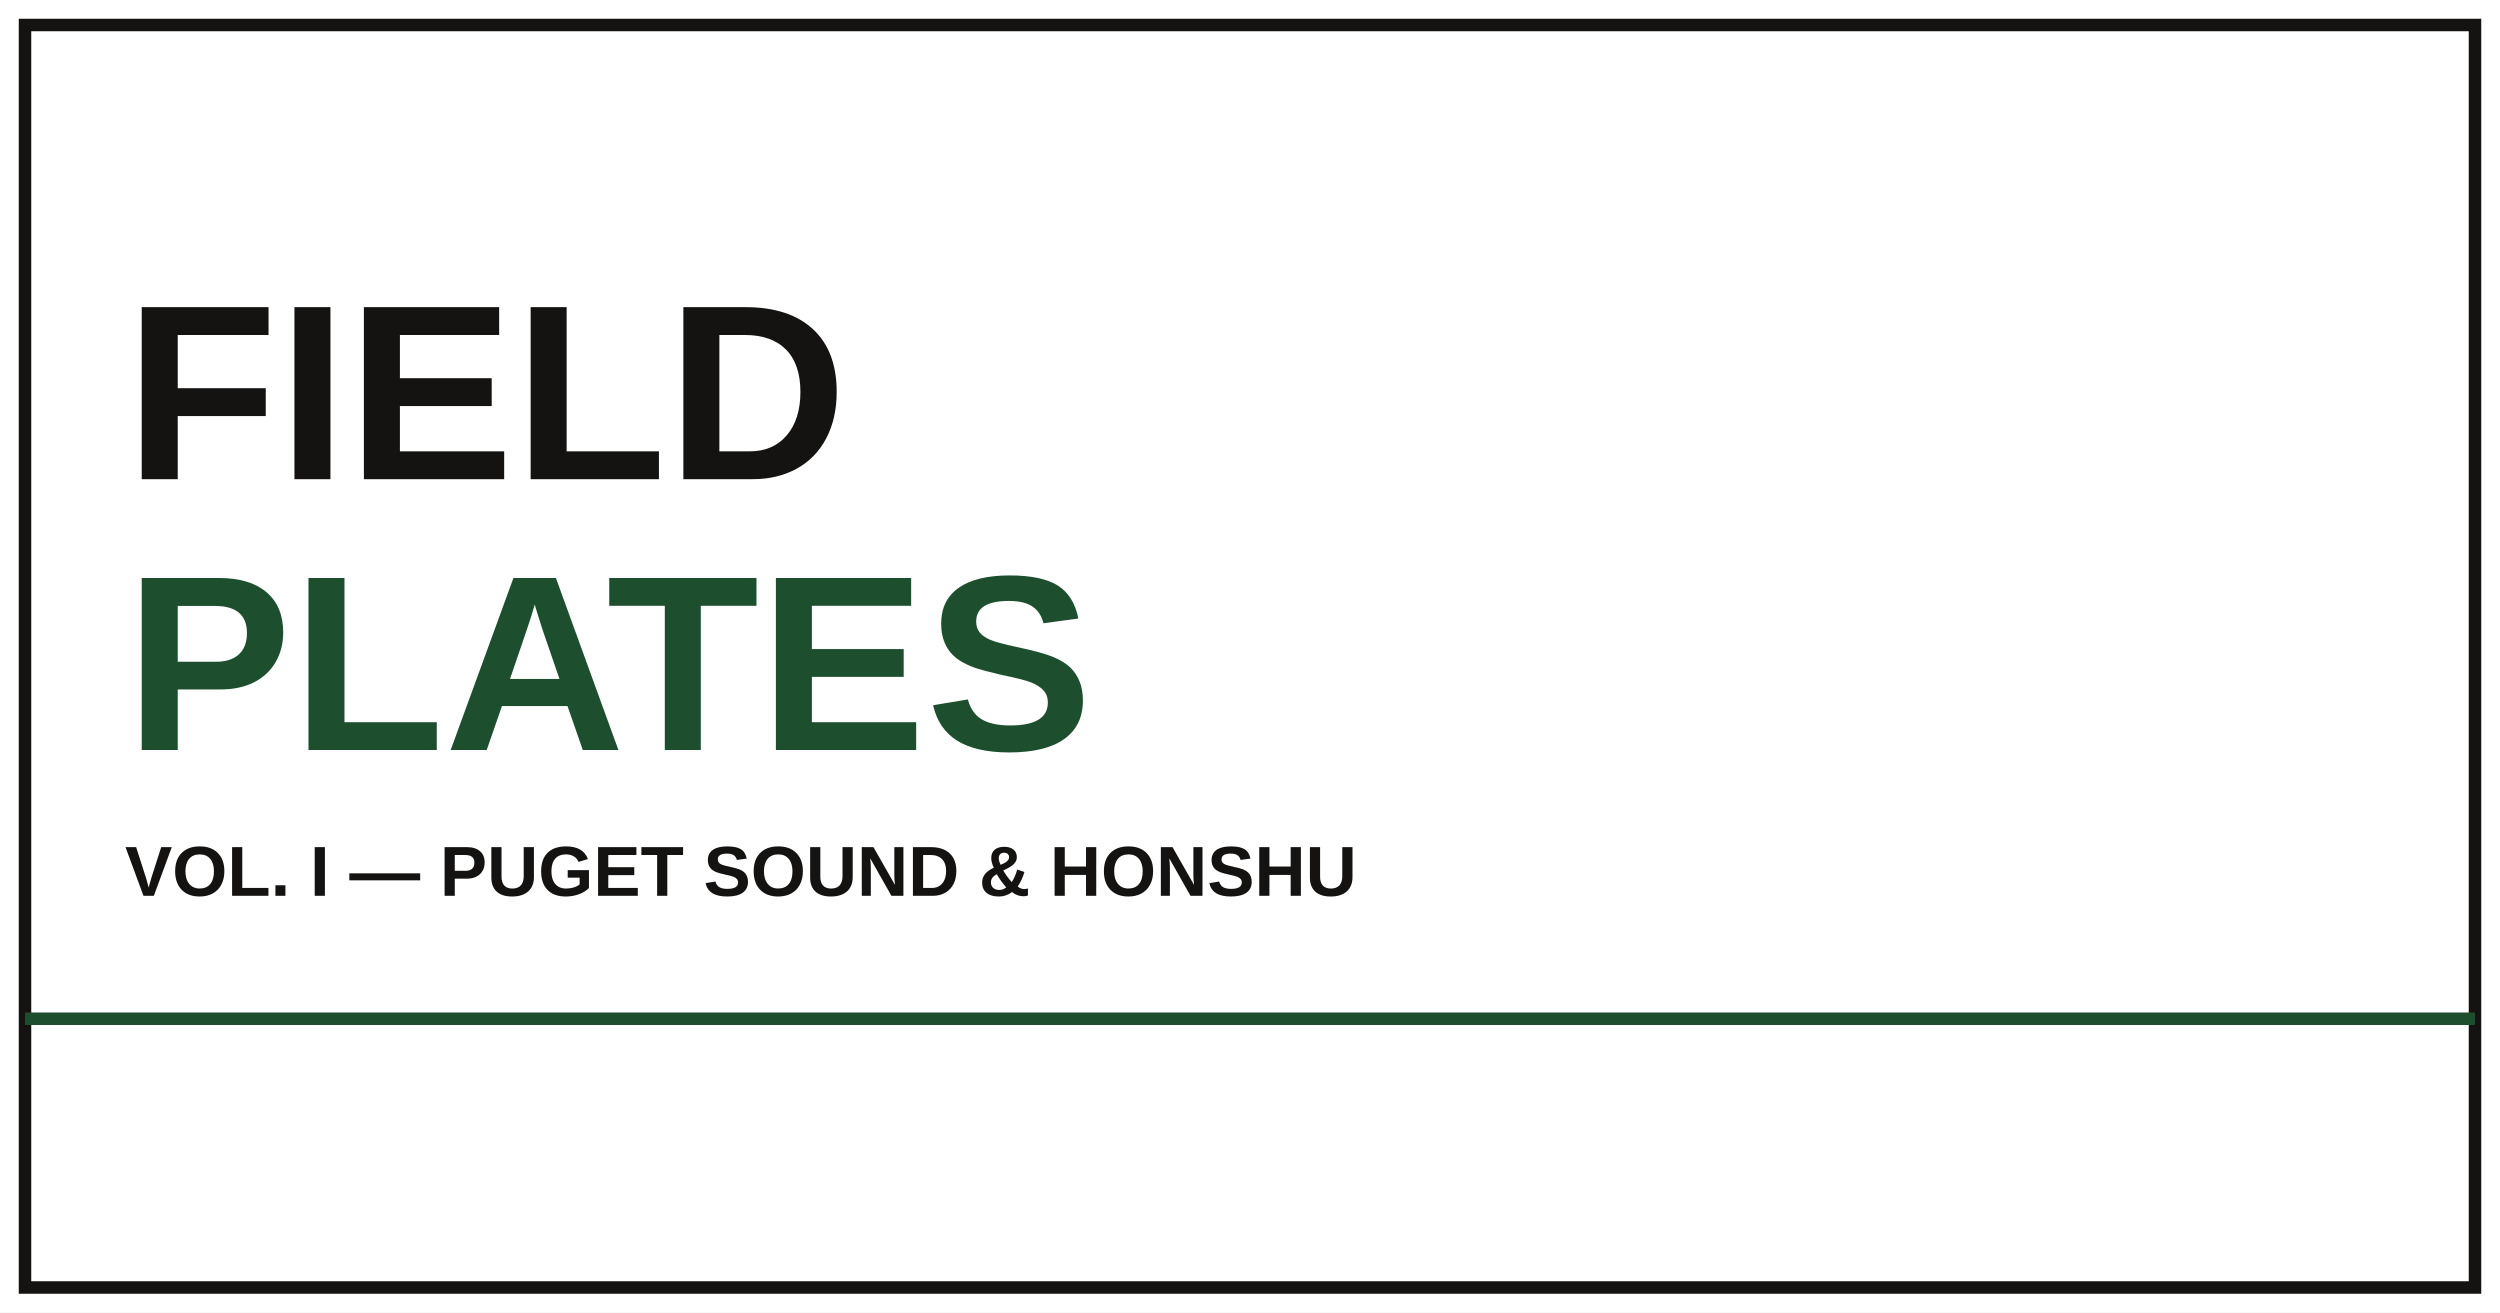
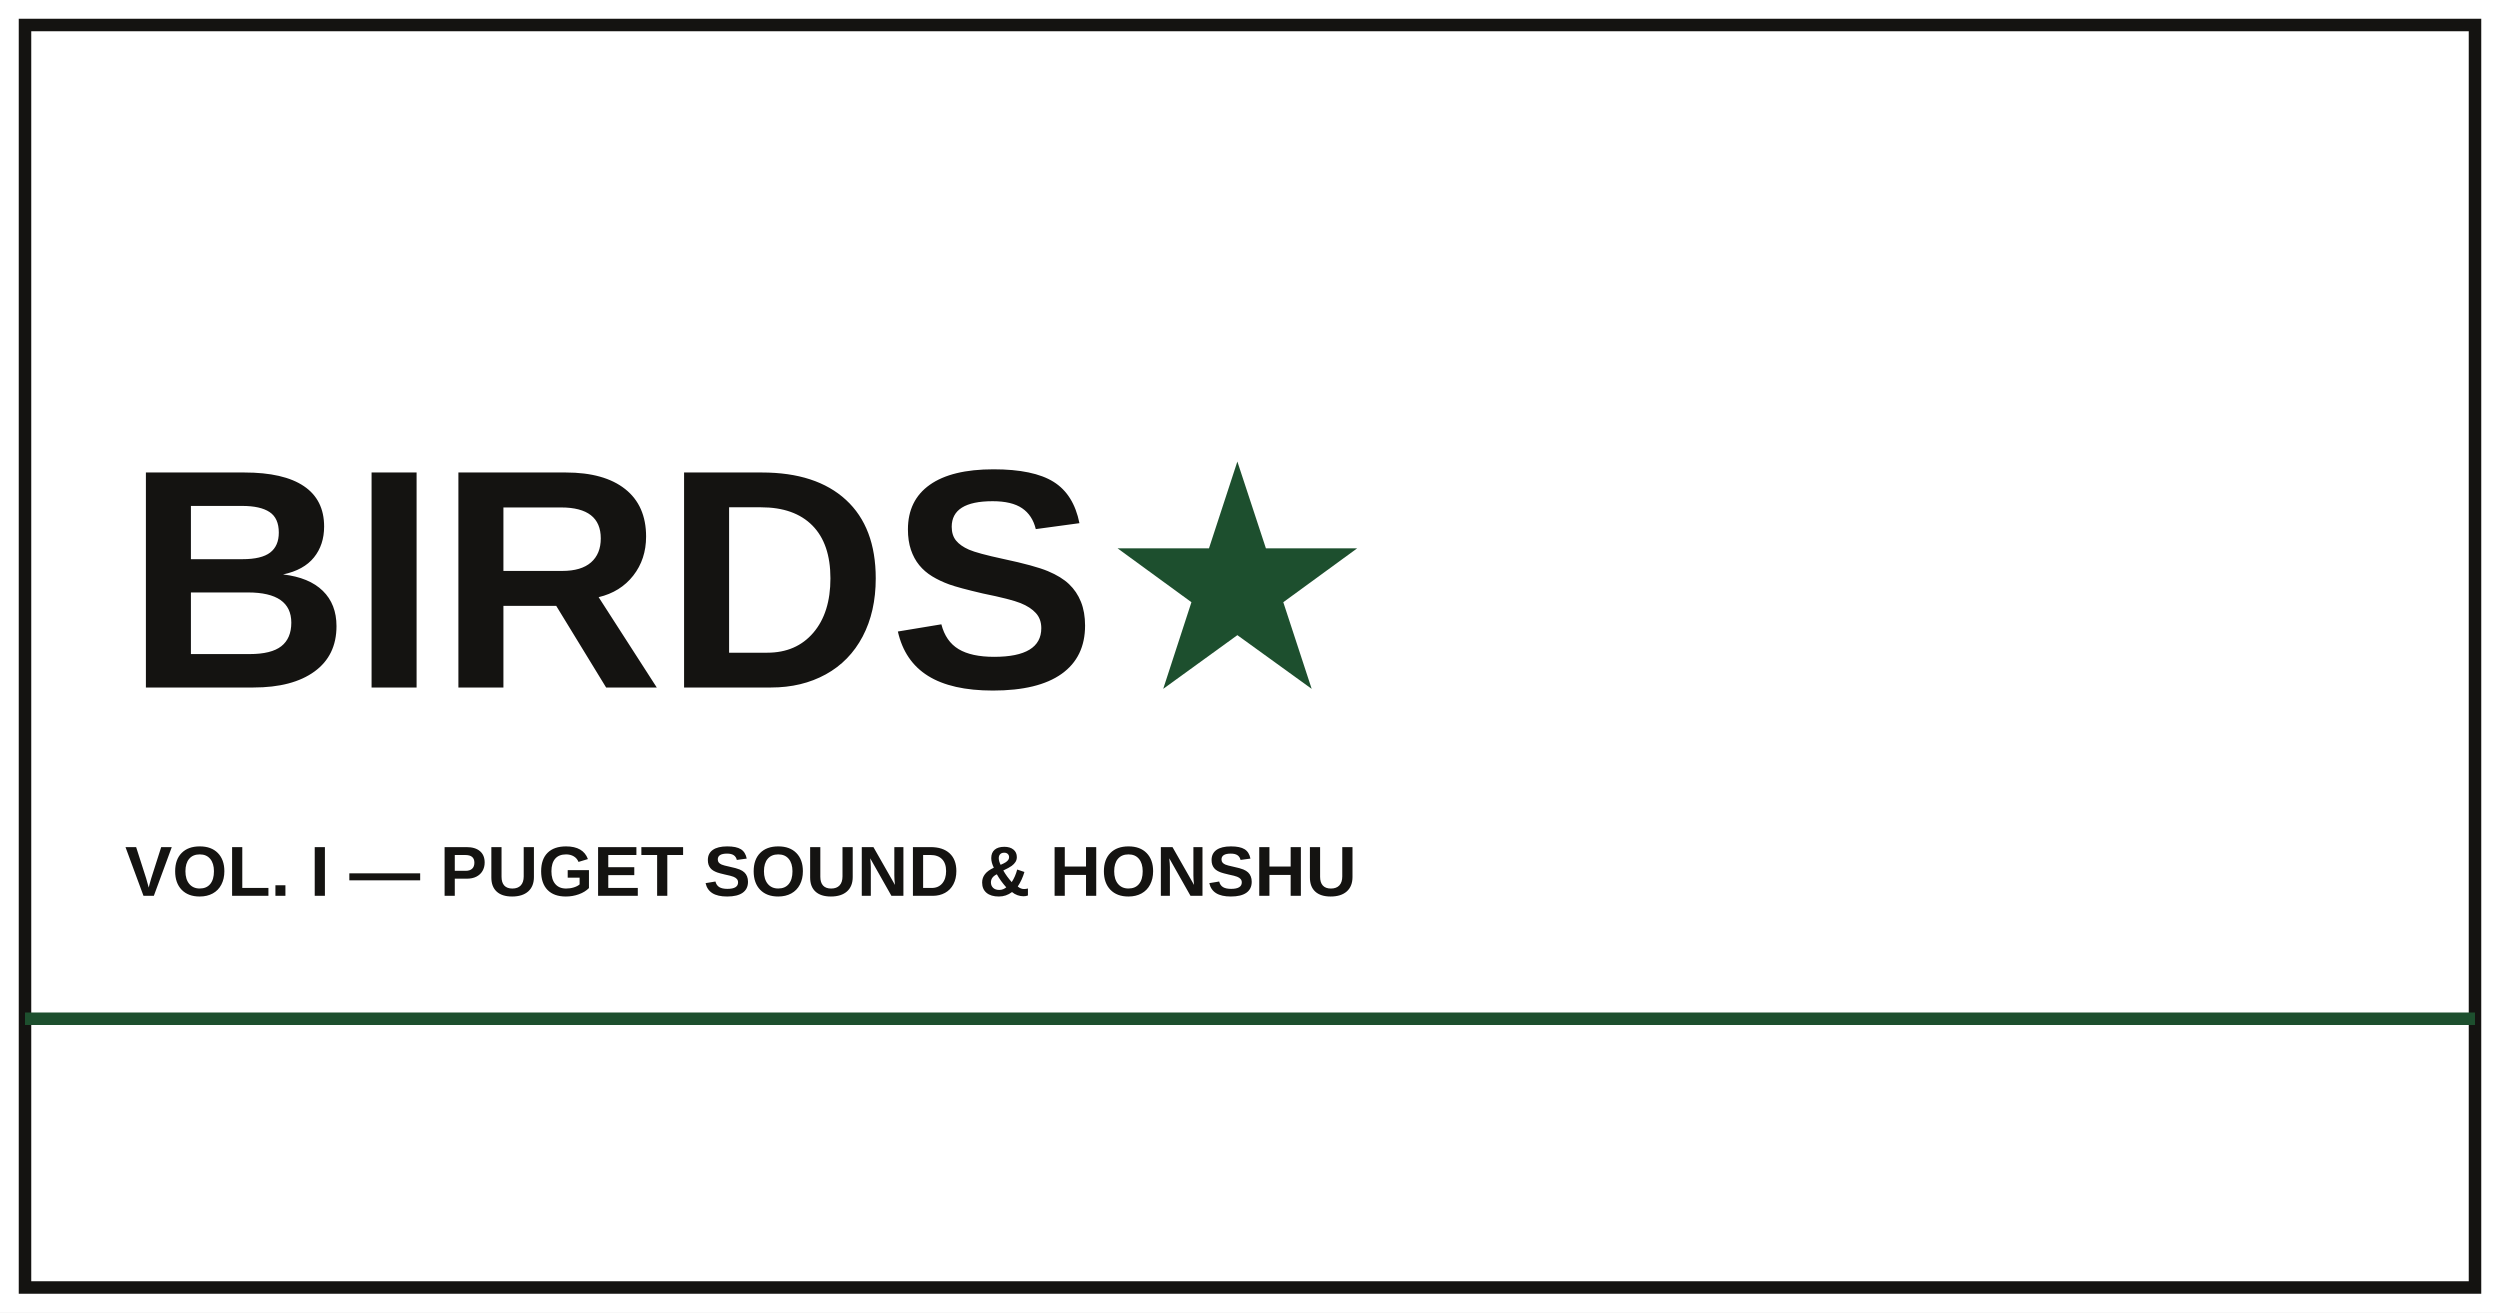
<svg xmlns="http://www.w3.org/2000/svg" width="1200" height="630" viewBox="0 0 1200 630">
  <rect width="1200" height="630" fill="#FFFFFF" />
  <rect x="12" y="12" width="1176" height="606" fill="none" stroke="#141311" stroke-width="6" />
  <rect x="12" y="486" width="1176" height="6" fill="#1D4F2E" />
-   <text x="60" y="230" font-family="Arial, sans-serif" font-weight="900" font-size="120" fill="#141311">FIELD</text>
-   <text x="60" y="360" font-family="Arial, sans-serif" font-weight="900" font-size="120" fill="#1D4F2E">PLATES</text>
+   <text x="60" y="330" font-family="Arial, sans-serif" font-weight="900" font-size="150" fill="#141311">BIRDS<tspan fill="#1D4F2E">★</tspan>
+   </text>
  <text x="60" y="430" font-family="Arial, sans-serif" font-weight="700" font-size="34" fill="#141311">VOL. I — PUGET SOUND &amp; HONSHU</text>
</svg>
